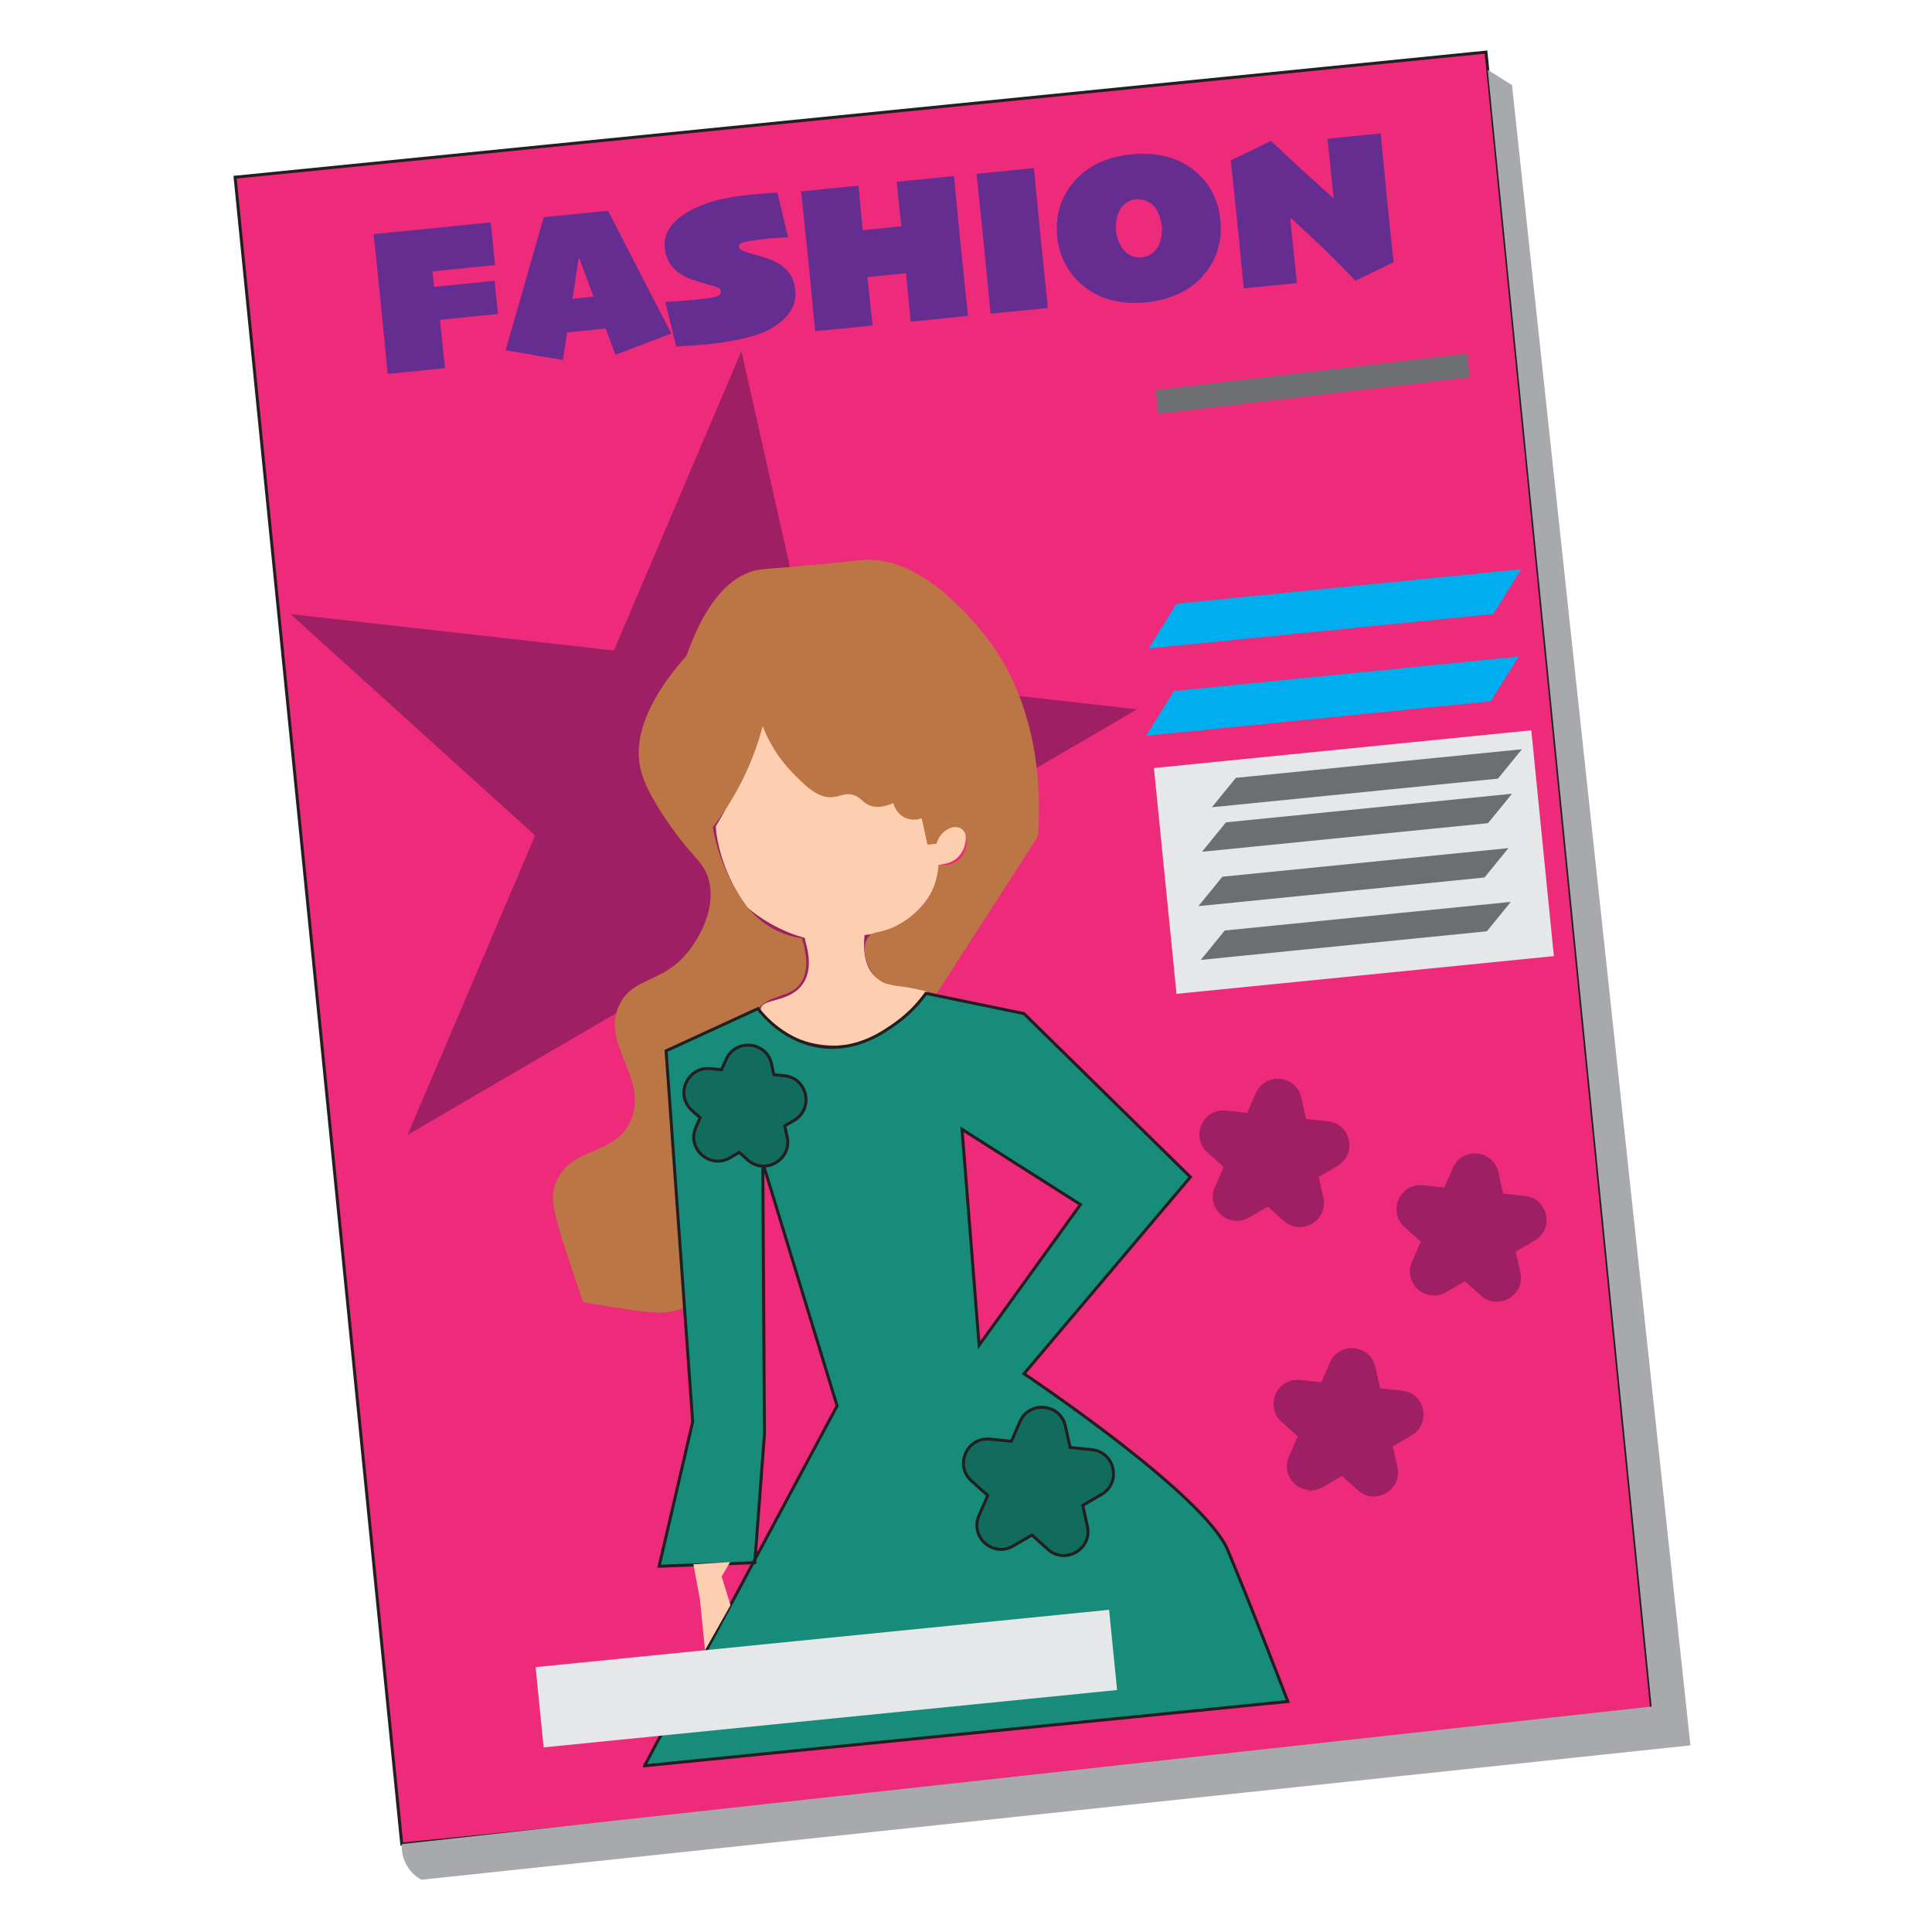
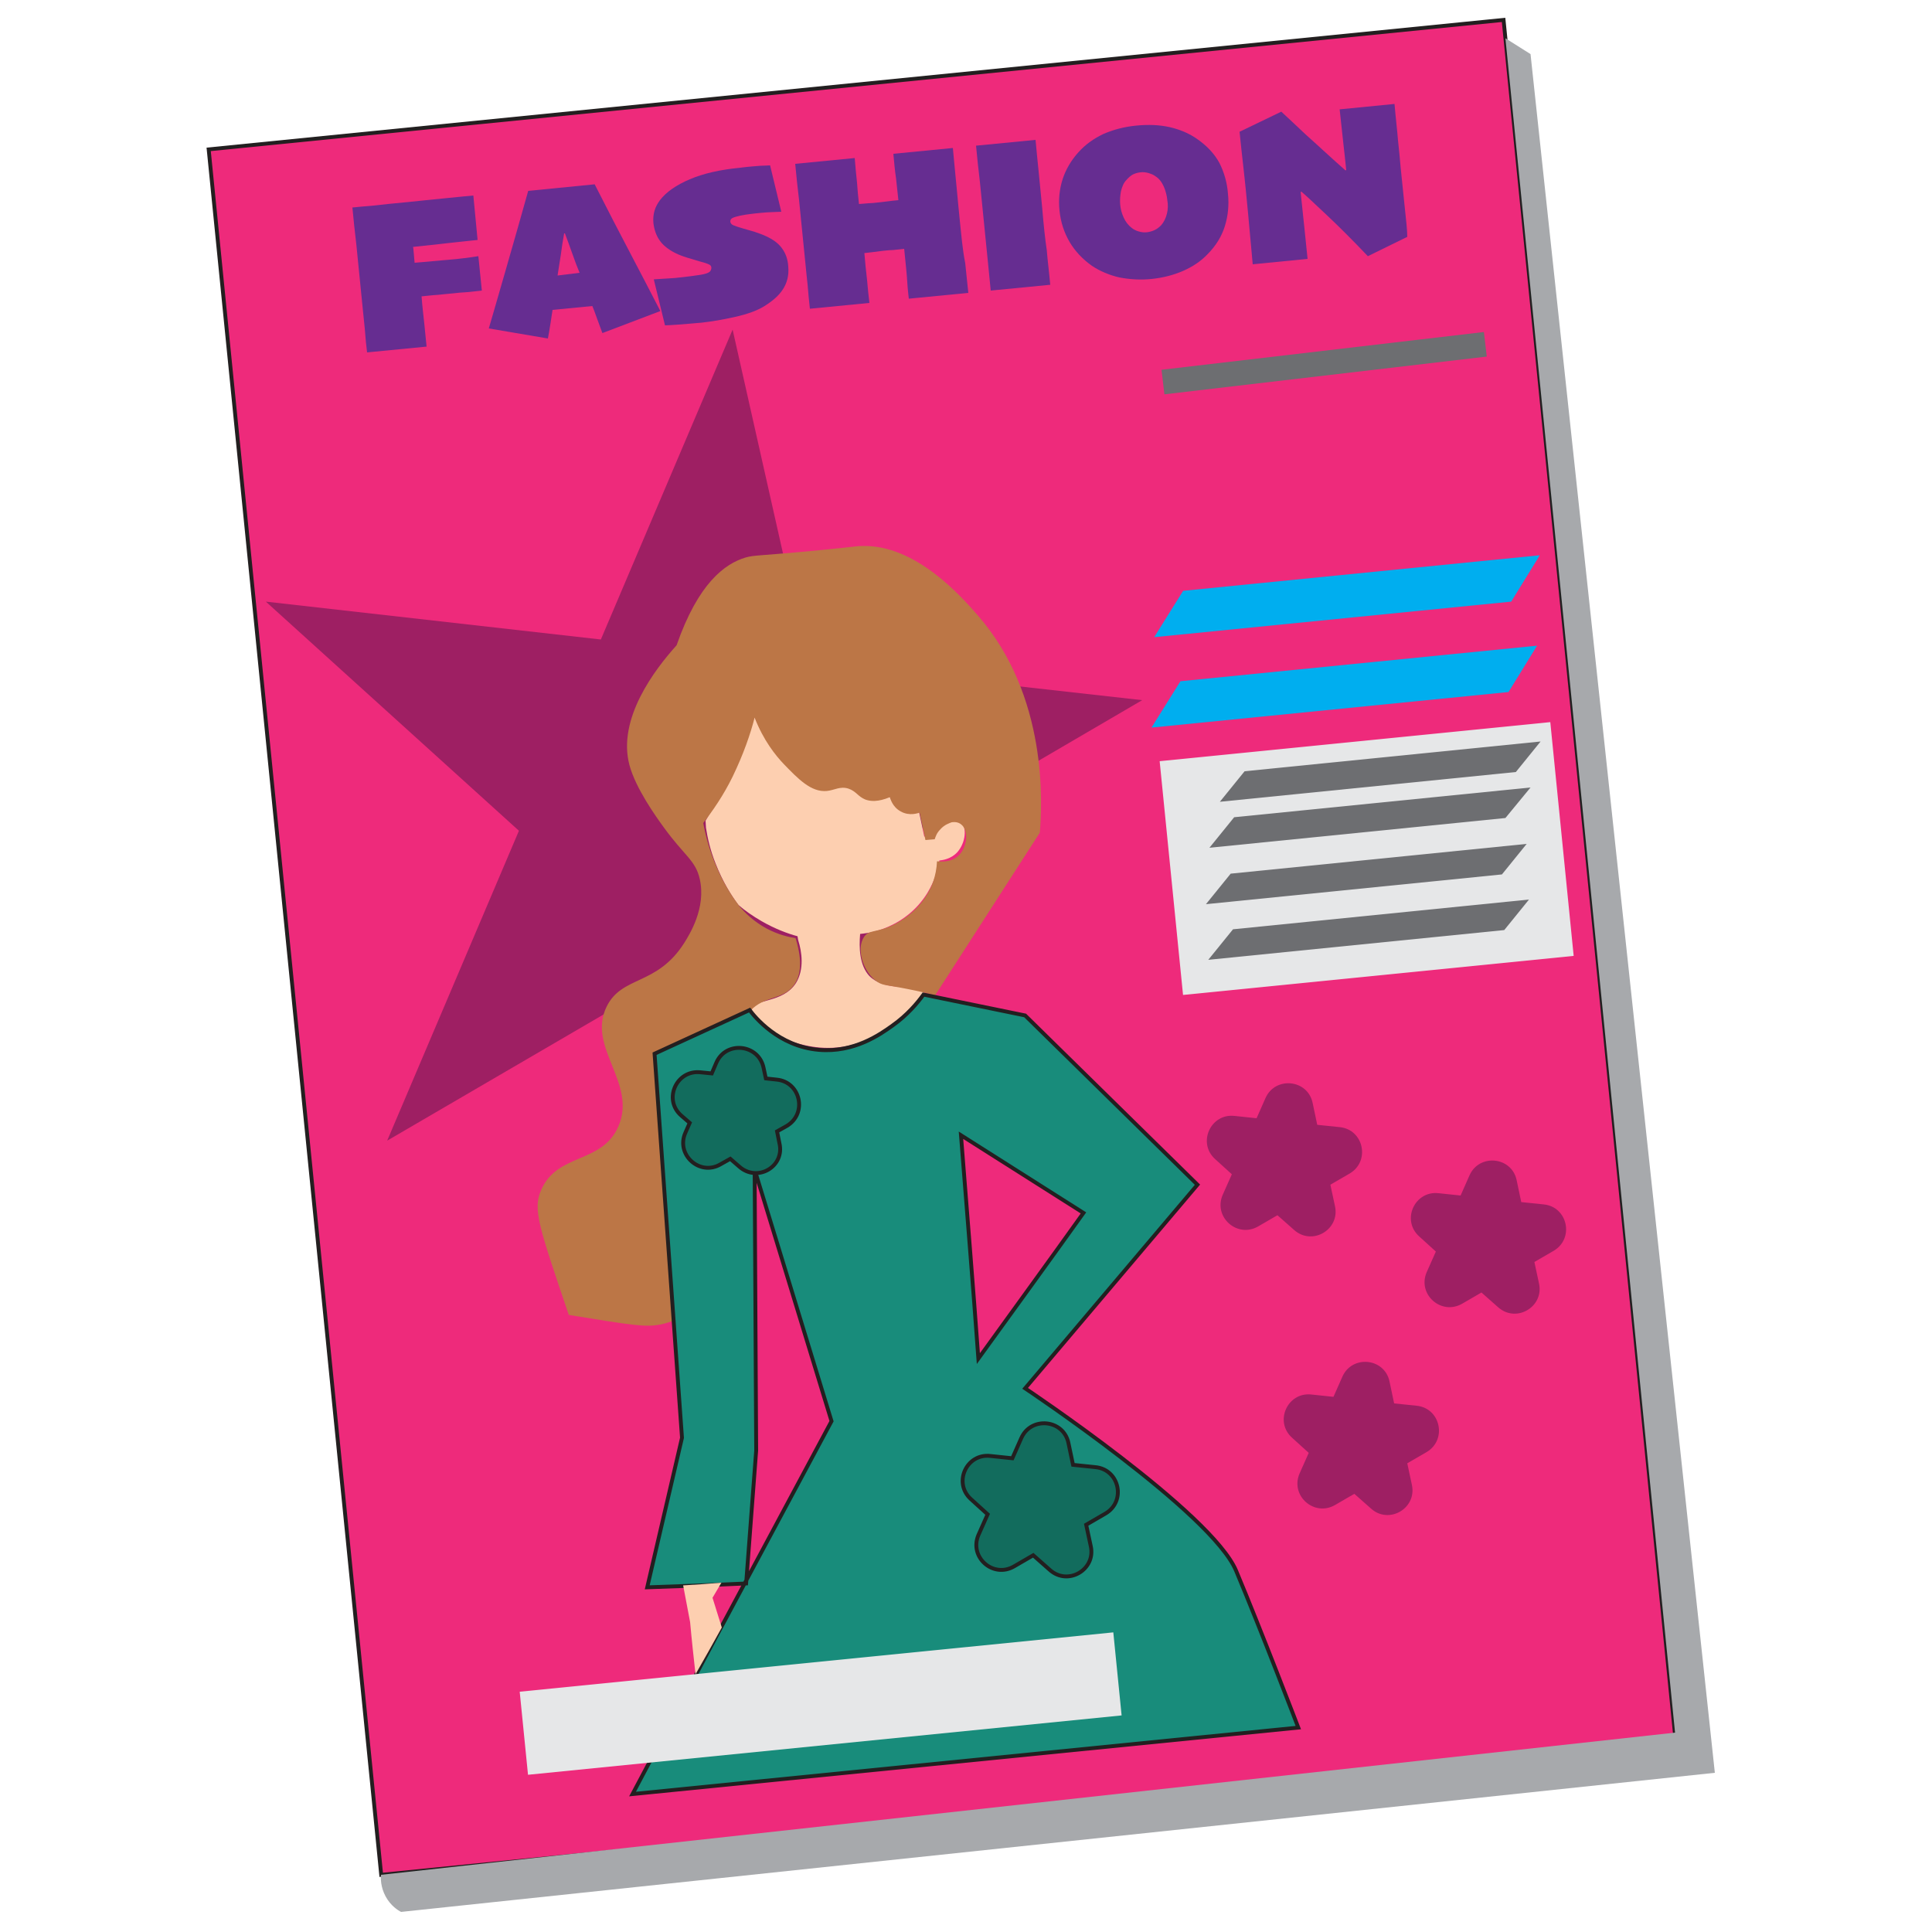
- <svg xmlns="http://www.w3.org/2000/svg" id="Layer_1" viewBox="0 0 647 647">
-   <rect x="105.6" y="37" width="421" height="561" transform="translate(-30.03 33.03) rotate(-5.71)" fill="#ee2a7b" stroke="#231f20" stroke-miterlimit="10" />
-   <polygon points="311.7 399.74 229.81 325.61 136.5 380.04 179.2 279.79 97.31 205.66 205.59 217.84 248.29 117.59 272.51 225.36 380.79 237.54 287.48 291.97 311.7 399.74" fill="#9e1f63" stroke-width="0" />
-   <path d="M161.5,94.45c-1.78.19-3.36.35-4.74.49-1.31.13-3.17.31-5.6.54-2.43.23-4.36.42-5.81.56-.09-.89-.18-1.83-.28-2.83-.1-1-.18-1.77-.23-2.31,1.42-.14,3.36-.34,5.82-.6,2.46-.26,4.35-.45,5.68-.59.93-.09,2.48-.24,4.65-.45,2.17-.2,3.77-.36,4.79-.46l-1.43-14.34c-1.21.12-4.23.43-9.06.92-4.83.5-8.92.91-12.28,1.25-4.13.41-7.79.77-10.99,1.08-3.2.31-5.49.53-6.89.67.39,3.9.79,7.79,1.21,11.7.41,3.9.76,7.24,1.04,10.02.83,8.35,1.4,14.15,1.7,17.39.3,3.24.55,5.82.74,7.73l19.21-1.92c-.26-2.57-.52-5.07-.79-7.5-.27-2.43-.57-5.33-.9-8.69,1.42-.14,3.2-.33,5.33-.55,2.13-.23,3.83-.4,5.09-.53.84-.08,2.3-.22,4.39-.42,2.09-.2,3.62-.34,4.6-.44l-1.12-11.16c-.98.1-2.36.24-4.14.43Z" fill="#662d91" stroke-width="0" />
-   <path d="M203.61,70.58l-21.51,2.15c-2.02,7.15-4.53,15.94-7.54,26.38-3.01,10.44-4.76,16.49-5.25,18.17l19.17,3.29c.21-1.22.49-2.93.82-5.12s.54-3.57.62-4.14l12.9-1.29c.35.93.86,2.28,1.52,4.05.66,1.77,1.25,3.35,1.76,4.73l18.73-7.08c-.58-1.12-3.28-6.34-8.1-15.67-4.82-9.32-9.19-17.82-13.11-25.48ZM191.7,100.07v-.04c.23-1.34.56-3.44.99-6.3.43-2.86.8-5.26,1.11-7.2h.21c.72,1.91,1.52,4.09,2.42,6.54.9,2.45,1.68,4.54,2.34,6.26v.03s-7.07.71-7.07.71Z" fill="#662d91" stroke-width="0" />
-   <path d="M264.22,91.37c-1.16-1.58-2.83-2.89-5-3.92-1.26-.58-2.54-1.06-3.83-1.44-1.3-.38-2.59-.75-3.87-1.11-1.33-.38-2.33-.72-2.98-1.01-.65-.29-1.01-.7-1.06-1.24-.05-.47.19-.85.7-1.15.51-.3,1.32-.54,2.44-.72,1.16-.19,2.22-.35,3.18-.48.96-.13,2.1-.26,3.41-.39,1.45-.15,2.66-.24,3.63-.29.97-.05,2-.11,3.08-.17l-3.61-14.94c-.61.01-1.65.07-3.13.17-1.47.1-3.65.29-6.51.58-6.53.65-11.98,1.9-16.34,3.74-4.36,1.84-7.58,4.08-9.64,6.74-.77.97-1.34,2.11-1.71,3.4-.37,1.3-.48,2.61-.35,3.94.21,2.1.88,3.97,2.01,5.61,1.13,1.64,2.83,3.01,5.11,4.1.97.47,2.27.96,3.91,1.46,1.64.51,2.87.87,3.7,1.1,1.53.41,2.57.76,3.14,1.03.57.27.88.67.93,1.18.04.42-.13.82-.52,1.2-.39.38-1.35.71-2.91.98-1.14.18-2.31.34-3.52.46-1.21.12-2.29.23-3.22.32-.72.07-2.25.19-4.58.35-2.33.16-3.62.24-3.88.25l3.65,14.93c.96-.05,2.41-.13,4.34-.26,1.93-.12,4.45-.34,7.55-.65,3.38-.34,7.01-.95,10.87-1.85,3.87-.89,6.95-2.02,9.24-3.38,2.67-1.59,4.72-3.42,6.15-5.51,1.43-2.09,2-4.53,1.72-7.33-.22-2.24-.92-4.15-2.08-5.73Z" fill="#662d91" stroke-width="0" />
-   <path d="M321.75,82.44c-.27-2.66-.6-6.11-1-10.36-.4-4.25-.83-8.62-1.28-13.12l-19.2,1.92c.28,2.8.56,5.45.83,7.96.27,2.5.52,4.82.73,6.94-1.35.14-2.49.25-3.41.36-.92.1-2.01.22-3.27.34-1.07.11-2.09.2-3.05.29-.96.08-2.02.18-3.18.3-.24-2.4-.46-4.71-.66-6.91-.2-2.21-.45-4.87-.76-8l-19.21,1.92c.39,3.9.79,7.79,1.21,11.7.41,3.9.76,7.24,1.04,10.02.83,8.35,1.4,14.11,1.69,17.28.29,3.17.54,5.79.75,7.84l19.21-1.92c-.2-1.96-.46-4.44-.78-7.43-.32-2.99-.63-5.91-.91-8.76,1.17-.12,2.23-.23,3.18-.34.96-.11,1.96-.21,3.01-.32,1.24-.12,2.33-.23,3.27-.31.95-.08,2.09-.19,3.45-.33.49,4.85.83,8.45,1.04,10.8.21,2.35.38,4.15.51,5.41l19.21-1.92c-.2-1.96-.53-5.16-1-9.62-.47-4.45-.94-9.03-1.41-13.74Z" fill="#662d91" stroke-width="0" />
-   <path d="M348.34,78.01c-.38-3.8-.75-7.62-1.11-11.46-.36-3.84-.69-7.26-.99-10.27l-19.21,1.92c.39,3.9.79,7.79,1.21,11.7.41,3.9.76,7.24,1.04,10.02.61,6.06,1.1,11.08,1.47,15.05.37,3.97.7,7.33.97,10.08l19.21-1.92c-.43-4.29-.82-8.06-1.17-11.29s-.82-7.84-1.42-13.81Z" fill="#662d91" stroke-width="0" />
-   <path d="M405.71,63.81c-1.64-2.96-3.98-5.51-7.02-7.65-2.79-1.96-5.85-3.29-9.18-3.99-3.33-.7-6.9-.86-10.7-.48-4.01.4-7.58,1.34-10.71,2.8-3.13,1.47-5.79,3.42-8,5.85-2.4,2.67-4.1,5.57-5.1,8.71s-1.33,6.52-.97,10.13c.37,3.73,1.45,7.12,3.24,10.15,1.79,3.04,4.23,5.62,7.31,7.77,2.63,1.79,5.59,3.02,8.88,3.69,3.29.67,6.77.82,10.43.46,3.68-.37,7.1-1.23,10.23-2.6,3.14-1.36,5.76-3.15,7.87-5.36,2.69-2.81,4.57-5.86,5.64-9.15,1.07-3.29,1.43-6.76,1.06-10.42-.36-3.64-1.37-6.94-3-9.89ZM388.73,80.09c-.33,1.53-.95,2.8-1.86,3.81-.57.62-1.23,1.13-1.98,1.53s-1.57.63-2.45.72c-1,.1-1.92.03-2.74-.2-.83-.24-1.57-.62-2.23-1.14-1.12-.86-1.99-1.97-2.59-3.33-.61-1.37-.99-2.8-1.14-4.29-.14-1.4-.04-2.84.31-4.31.35-1.47.93-2.7,1.75-3.68.66-.75,1.34-1.32,2.06-1.71.71-.39,1.55-.63,2.51-.73,1-.1,1.9-.03,2.71.21.8.24,1.49.56,2.08.98,1.19.8,2.1,1.94,2.73,3.43.63,1.48,1.02,2.96,1.17,4.43.13,1.33.04,2.76-.29,4.3Z" fill="#662d91" stroke-width="0" />
-   <path d="M465.62,77.54c-.48-4.58-.9-8.62-1.25-12.12-.27-2.71-.56-5.7-.86-8.98-.3-3.28-.69-7.2-1.14-11.77l-17.81,1.78c.35,3.45.7,6.9,1.07,10.35.37,3.45.69,6.55.96,9.3l-.2.13c-5.38-4.81-9.66-8.69-12.84-11.63-3.18-2.94-5.81-5.42-7.9-7.42l-13.48,6.54c.4,3.8.78,7.29,1.12,10.47s.62,5.88.85,8.09c.53,5.27,1,10.16,1.43,14.66.43,4.5.74,7.71.93,9.62l17.81-1.78c-.2-1.96-.53-5.19-1-9.69-.47-4.5-.88-8.44-1.22-11.82l.27-.17c1.45,1.29,4.16,3.81,8.14,7.54,3.98,3.74,8.45,8.19,13.42,13.37l12.77-6.19c-.23-2.29-.58-5.72-1.07-10.3Z" fill="#662d91" stroke-width="0" />
-   <path d="M289.53,313.12c2.53-.21,6.48-.88,10.75-3.08,2.51-1.3,7.4-4.3,11.04-10.15,2.54-4.08,3.5-7.96,3.9-10.44,1.07-.09,3.77-.46,5.77-2.59,2.77-2.94,3.33-8.3.99-10.15-.97-.77-2.25-.78-3.08-.7-.72.21-2.38.79-3.78,2.39-1.07,1.22-1.5,2.48-1.69,3.18l-2.99.3c-.63-2.95-1.26-5.9-1.89-8.86-.38.15-3.2,1.2-6.07-.4-2.73-1.52-3.39-4.25-3.48-4.68-3.87,1.72-6.37,1.42-7.96.8-2.41-.94-2.82-2.67-5.37-3.48-2.77-.88-4.42.46-6.97.7-5.16.48-9.49-4.03-13.93-8.66-2.66-2.77-6.67-7.68-9.55-15.12-1.75,5.69-4.07,12.05-7.16,18.81-2.71,5.91-5.57,11.16-8.35,15.74.04.72.09,1.44.16,2.17,0,.06.02.11.02.17.51,3.3,1.42,7.26,3.09,11.58,2.23,5.79,5.05,10.24,7.36,13.33,2.02,1.69,4.53,3.54,7.56,5.27,4.32,2.47,8.38,3.95,11.62,4.87.09.48.18.95.28,1.43,1.07,3.68,2.05,9.31-.77,13.69-4.24,6.58-13.61,5.04-14.23,8.46-.78,4.32,12.99,13.6,27.36,12.34,8.99-.79,15.42-5.45,18.31-7.86,8.93-5.82,10.57-8.61,10.05-10.05-1.11-3.1-11.85.39-17.61-5.27-3.63-3.56-3.82-9.32-3.38-13.73Z" fill="#fdcfb0" stroke-width="0" />
-   <path d="M255.4,243.17c2.88,7.45,6.9,12.36,9.55,15.12,4.44,4.63,8.77,9.13,13.93,8.66,2.55-.23,4.2-1.58,6.97-.7,2.56.82,2.97,2.54,5.37,3.48,1.59.62,4.09.92,7.96-.8.1.43.76,3.16,3.48,4.68,2.87,1.6,5.69.55,6.07.4.63,2.95,1.26,5.9,1.89,8.86l2.99-.3c.19-.7.62-1.97,1.69-3.18,1.4-1.6,3.07-2.18,3.78-2.39.84-.09,2.11-.07,3.08.7,2.37,1.88,2.04,7.4-.99,10.15-2.62,2.37-6.26,1.8-6.87,1.69-.3,4.99-1.93,8.49-2.99,10.35-3.62,6.38-9.44,9.35-11.04,10.15-5.6,2.77-7.96,1.48-9.65,3.98-2.61,3.86-.19,11.66,4.48,14.63,1.85,1.17,2.97.91,9.25,2.09,3.91.73,7.09,1.52,9.25,2.09,11.31-17.55,22.62-35.09,33.93-52.64.78-9.07,2.78-44.24-20.1-70.35-5.28-6.03-20.05-22.88-37.41-22.39-1.86.05-2.07.26-13.93,1.39-19.5,1.87-20.87,1.5-23.88,2.39-6.67,1.97-15.24,8.28-22.29,28.36-6.94,7.71-19.27,23.73-15.22,38.71,2.02,7.49,8.68,16.72,11.05,20,6.76,9.38,10.33,10.77,11.74,16.92,2.15,9.35-3.35,18.04-4.97,20.6-8.83,13.95-20.1,10.5-25.07,20.6-6.5,13.2,9.97,24.78,3.78,38.82-5.36,12.16-19.86,8.34-24.98,20.59-2.58,6.18-.73,11.55,9.06,40.3,20.77,3.37,24.66,4.05,29.45,3.08,6.94-1.39,15.97-6.25,24.97-21.59-2.4-12.08-2.97-22.34-2.99-29.85-.02-12.79,1.57-22.3,3.6-34.39,1.23-7.34.13-11.82,3.47-15.56,4.53-5.08,10.69-3.56,14.23-8.46,1.89-2.62,3.03-7.06.5-15.12-2.29-.34-5.68-1.13-9.35-3.08-4.35-2.32-7.18-5.25-8.76-7.16-2.3-3.05-4.96-7.16-7.26-12.34-2.48-5.58-3.78-10.67-4.48-14.63,3.05-3.92,6.44-8.92,9.55-15.03,3.58-7.02,5.77-13.51,7.16-18.81Z" fill="#bc7646" stroke-width="0" />
-   <path d="M215.85,591.34l215.43-21.54s-12.24-31.94-20.15-50.75c-7.91-18.81-68.21-59.01-68.21-59.01l55.72-65.87c-18.57-18.24-37.15-36.48-55.72-54.73-10.95-2.26-21.89-4.51-32.84-6.77-1.98,2.75-5.2,6.58-10.05,10.05-4.01,2.87-12.47,8.92-23.83,7.91-13.08-1.16-20.88-10.88-22.39-12.84l-30.75,14.13,8.91,124.23c-3.75,16.12-7.5,32.24-11.24,48.36,10.68-.4,21.36-.8,32.04-1.19,1.08-14.35,2.15-28.69,3.23-43.04l-.55-90.9,24.88,81.43-35.69,66.71-28.79,53.81ZM322.17,378.2l39.66,25.18c-11.31,15.7-22.62,31.41-33.94,47.11-1.91-24.1-3.81-48.19-5.72-72.29Z" fill="#188c7b" stroke="#231f20" stroke-miterlimit="10" />
-   <path d="M232.22,523.87c.73,3.95,1.46,7.89,2.19,11.84.56,5.64,1.13,11.28,1.69,16.92,2.85-5.03,5.69-10.07,8.54-15.1-.99-3.19-1.98-6.39-2.97-9.58l2.86-4.86c-4.11.26-8.21.52-12.32.78Z" fill="#fdcfb0" stroke-width="0" />
-   <rect x="180.25" y="548.63" width="193" height="27" transform="translate(-54.57 30.33) rotate(-5.71)" fill="#e6e7e8" stroke-width="0" />
-   <polygon points="500.09 205.63 384.67 217.17 394.01 202.17 509.43 190.63 500.09 205.63" fill="#00aeef" stroke-width="0" />
-   <polygon points="499.22 234.86 383.8 246.41 393.14 231.41 508.57 219.87 499.22 234.86" fill="#00aeef" stroke-width="0" />
-   <rect x="389.91" y="250.69" width="127" height="76" transform="translate(-26.48 46.55) rotate(-5.71)" fill="#e6e7e8" stroke-width="0" />
-   <polygon points="501.65 260.75 405.85 270.33 413.87 260.49 509.66 250.91 501.65 260.75" fill="#6d6e71" stroke-width="0" />
-   <polygon points="497.94 311.87 402.14 321.46 410.15 311.61 505.95 302.03 497.94 311.87" fill="#6d6e71" stroke-width="0" />
-   <polygon points="497.14 293.86 401.34 303.45 409.36 293.6 505.15 284.02 497.14 293.86" fill="#6d6e71" stroke-width="0" />
-   <polygon points="498.33 275.66 402.54 285.24 410.55 275.39 506.35 265.81 498.33 275.66" fill="#6d6e71" stroke-width="0" />
-   <rect x="387.1" y="124.5" width="105" height="8" transform="translate(-11.96 51.99) rotate(-6.68)" fill="#6d6e71" stroke-width="0" />
-   <path d="M134.56,617.56c-.07,1.12-.11,3.94,1.54,6.94,1.64,2.98,4.01,4.46,5,5,141.67-15,283.33-30,425-45L506.35,28.5l-8.11-5.11,54.86,548.11-418.54,46.06Z" fill="#a7a9ac" stroke-width="0" />
-   <path d="M454.74,499.05l-5.34-4.78-6.29,3.67c-6.73,3.93-14.56-3.04-11.44-10.18l2.94-6.74-5.43-4.86c-5.82-5.21-1.56-14.82,6.21-14.01l7.12.74,2.86-6.56c3.12-7.16,13.58-6.13,15.25,1.49l1.56,7.12,7.31.76c7.75.81,9.96,11.05,3.23,14.97l-6.29,3.67,1.54,7c1.68,7.64-7.42,12.94-13.24,7.73Z" fill="#9e1f63" stroke-width="0" />
-   <path d="M495.92,433.84l-5.34-4.78-6.29,3.67c-6.73,3.93-14.56-3.04-11.44-10.18l2.94-6.74-5.43-4.86c-5.82-5.21-1.56-14.82,6.21-14.01l7.12.74,2.86-6.56c3.12-7.16,13.58-6.13,15.25,1.49l1.56,7.12,7.31.76c7.75.81,9.96,11.05,3.23,14.97l-6.29,3.67,1.54,7c1.68,7.64-7.42,12.94-13.24,7.73Z" fill="#9e1f63" stroke-width="0" />
-   <path d="M429.92,408.84l-5.34-4.78-6.29,3.67c-6.73,3.93-14.56-3.04-11.44-10.18l2.94-6.74-5.43-4.86c-5.82-5.21-1.56-14.82,6.21-14.01l7.12.74,2.86-6.56c3.12-7.16,13.58-6.13,15.25,1.49l1.56,7.12,7.31.76c7.75.81,9.96,11.05,3.23,14.97l-6.29,3.67,1.54,7c1.68,7.64-7.42,12.94-13.24,7.73Z" fill="#9e1f63" stroke-width="0" />
-   <path d="M350.92,518.84l-5.34-4.78-6.29,3.67c-6.73,3.93-14.56-3.04-11.44-10.18l2.94-6.74-5.43-4.86c-5.82-5.21-1.56-14.82,6.21-14.01l7.12.74,2.86-6.56c3.12-7.16,13.58-6.13,15.25,1.49l1.56,7.12,7.31.76c7.75.81,9.96,11.05,3.23,14.97l-6.29,3.67,1.54,7c1.68,7.64-7.42,12.94-13.24,7.73Z" fill="#126c5d" stroke="#231f20" stroke-miterlimit="10" />
-   <path d="M250.4,388.43l-2.84-2.52-3.09,1.81c-6.76,3.94-14.6-3.09-11.42-10.24l1.42-3.17-2.7-2.39c-5.83-5.17-1.65-14.79,6.11-14.05l3.76.36,1.54-3.45c3.18-7.12,13.6-6.03,15.23,1.6l.75,3.53,3.46.33c7.79.74,10.05,11.03,3.29,14.98l-3.09,1.81.79,3.71c1.63,7.61-7.4,12.87-13.22,7.71Z" fill="#126c5d" stroke="#231f20" stroke-miterlimit="10" />
-   <rect width="647" height="647" fill="none" stroke-width="0" />
+ <svg xmlns="http://www.w3.org/2000/svg" id="Layer_1" viewBox="0 0 500 500">
+   <rect x="75.49" y="20.79" width="336.79" height="448.78" transform="translate(-23.18 25.48) rotate(-5.71)" fill="#ee2a7b" stroke="#231f20" stroke-miterlimit="10" stroke-width="1" />
+   <polygon points="240.3 311 174.8 251.7 100.2 295.2 134.3 215 68.8 155.7 155.5 165.5 189.6 85.3 209 171.5 295.6 181.2 221 224.8 240.3 311" fill="#9e1f63" stroke-width="0" />
+   <path d="M120.2,66.8c-1.4.2-2.7.3-3.8.4-1,.1-2.5.2-4.5.4s-3.5.3-4.6.4c-.1-.7-.1-1.5-.2-2.3-.1-.8-.1-1.4-.2-1.8,1.1-.1,2.7-.3,4.7-.5s3.5-.4,4.5-.5c.7-.1,2-.2,3.7-.4s3-.3,3.8-.4l-1.1-11.5c-1,.1-3.4.3-7.2.7-3.9.4-7.1.7-9.8,1-3.3.3-6.2.6-8.8.9-2.6.2-4.4.4-5.5.5.3,3.1.6,6.2,1,9.4.3,3.1.6,5.8.8,8,.7,6.7,1.1,11.3,1.4,13.9.2,2.6.4,4.7.6,6.2l15.4-1.5c-.2-2.1-.4-4.1-.6-6-.2-1.9-.5-4.3-.7-7,1.1-.1,2.6-.3,4.3-.4,1.7-.2,3.1-.3,4.1-.4.7-.1,1.8-.2,3.5-.3,1.7-.2,2.9-.3,3.7-.4l-.9-8.9c-1.1.2-2.2.3-3.6.5h0Z" fill="#662d91" stroke-width="0" />
+   <path d="M153.9,47.7l-17.2,1.7c-1.6,5.7-3.6,12.8-6,21.1s-3.8,13.2-4.2,14.5l15.3,2.6c.2-1,.4-2.3.7-4.1s.4-2.9.5-3.3l10.3-1c.3.7.7,1.8,1.2,3.2s1,2.7,1.4,3.8l15-5.7c-.5-.9-2.6-5.1-6.5-12.5s-7.4-14.2-10.5-20.3h0ZM144.3,71.3h0c.2-1.1.4-2.8.8-5.1.3-2.3.6-4.2.9-5.8h.2c.6,1.5,1.2,3.3,1.9,5.2.7,2,1.3,3.6,1.9,5h0l-5.7.7Z" fill="#662d91" stroke-width="0" />
+   <path d="M202.4,64.3c-.9-1.3-2.3-2.3-4-3.1-1-.5-2-.8-3.1-1.2-1-.3-2.1-.6-3.1-.9-1.1-.3-1.9-.6-2.4-.8s-.8-.6-.8-1,.2-.7.6-.9,1.1-.4,2-.6c.9-.2,1.8-.3,2.5-.4s1.7-.2,2.7-.3c1.2-.1,2.1-.2,2.9-.2s1.6-.1,2.5-.1l-2.9-12c-.5,0-1.3.1-2.5.1-1.2.1-2.9.2-5.2.5-5.2.5-9.6,1.5-13.1,3s-6.1,3.3-7.7,5.4c-.6.8-1.1,1.7-1.4,2.7-.3,1-.4,2.1-.3,3.2.2,1.7.7,3.2,1.6,4.5.9,1.3,2.3,2.4,4.1,3.3.8.4,1.8.8,3.1,1.2s2.3.7,3,.9c1.2.3,2.1.6,2.5.8.5.2.7.5.7.9,0,.3-.1.7-.4,1s-1.1.6-2.3.8c-.9.1-1.8.3-2.8.4-1,.1-1.8.2-2.6.3-.6.1-1.8.2-3.7.3s-2.9.2-3.1.2l2.9,11.9c.8,0,1.9-.1,3.5-.2,1.5-.1,3.6-.3,6-.5,2.7-.3,5.6-.8,8.7-1.5s5.6-1.6,7.4-2.7c2.1-1.3,3.8-2.7,4.9-4.4s1.6-3.6,1.4-5.9c-.1-1.9-.7-3.5-1.6-4.7h0Z" fill="#662d91" stroke-width="0" />
+   <path d="M248.4,57.1c-.2-2.1-.5-4.9-.8-8.3s-.7-6.9-1-10.5l-15.4,1.5c.2,2.2.4,4.4.7,6.4.2,2,.4,3.9.6,5.6-1.1.1-2,.2-2.7.3-.7.1-1.6.2-2.6.3-.9.1-1.7.2-2.4.2-.8.1-1.6.1-2.5.2-.2-1.9-.4-3.8-.5-5.5-.2-1.8-.4-3.9-.6-6.4l-15.4,1.5c.3,3.1.6,6.2,1,9.4.3,3.1.6,5.8.8,8,.7,6.7,1.1,11.3,1.4,13.8.2,2.5.4,4.6.6,6.3l15.4-1.5c-.2-1.6-.4-3.6-.6-5.9-.3-2.4-.5-4.7-.7-7,.9-.1,1.8-.2,2.5-.3.8-.1,1.6-.2,2.4-.3,1-.1,1.9-.2,2.6-.2.8-.1,1.7-.2,2.8-.3.4,3.9.7,6.8.8,8.6s.3,3.3.4,4.3l15.4-1.5c-.2-1.6-.4-4.1-.8-7.7-.7-3.5-1-7.2-1.4-11h0Z" fill="#662d91" stroke-width="0" />
+   <path d="M269.7,53.6c-.3-3-.6-6.1-.9-9.2s-.6-5.8-.8-8.2l-15.4,1.5c.3,3.1.6,6.2,1,9.4.3,3.1.6,5.8.8,8,.5,4.8.9,8.9,1.2,12,.3,3.2.6,5.9.8,8.1l15.4-1.5c-.3-3.4-.7-6.4-.9-9-.4-2.6-.8-6.3-1.2-11.1h0Z" fill="#662d91" stroke-width="0" />
+   <path d="M315.6,42.2c-1.3-2.4-3.2-4.4-5.6-6.1-2.2-1.6-4.7-2.6-7.3-3.2-2.7-.6-5.5-.7-8.6-.4-3.2.3-6.1,1.1-8.6,2.2-2.5,1.2-4.6,2.7-6.4,4.7-1.9,2.1-3.3,4.5-4.1,7-.8,2.5-1.1,5.2-.8,8.1.3,3,1.2,5.7,2.6,8.1s3.4,4.5,5.8,6.2c2.1,1.4,4.5,2.4,7.1,3,2.6.5,5.4.7,8.3.4s5.7-1,8.2-2.1,4.6-2.5,6.3-4.3c2.2-2.2,3.7-4.7,4.5-7.3s1.1-5.4.8-8.3c-.2-2.9-1-5.6-2.2-8h0ZM302,55.3c-.3,1.2-.8,2.2-1.5,3-.5.5-1,.9-1.6,1.2s-1.3.5-2,.6c-.8.1-1.5,0-2.2-.2s-1.3-.5-1.8-.9c-.9-.7-1.6-1.6-2.1-2.7-.5-1.1-.8-2.2-.9-3.4-.1-1.1,0-2.3.2-3.4.3-1.2.7-2.2,1.4-2.9.5-.6,1.1-1.1,1.6-1.4.6-.3,1.2-.5,2-.6s1.5,0,2.2.2c.6.2,1.2.4,1.7.8,1,.6,1.7,1.6,2.2,2.7.5,1.2.8,2.4.9,3.5.2,1.1.2,2.3-.1,3.5h0Z" fill="#662d91" stroke-width="0" />
+   <path d="M363.5,53.2c-.4-3.7-.7-6.9-1-9.7-.2-2.2-.4-4.6-.7-7.2-.2-2.6-.6-5.8-.9-9.4l-14.2,1.4c.3,2.8.6,5.5.9,8.3s.6,5.2.8,7.4l-.2.1c-4.3-3.8-7.7-7-10.3-9.3-2.5-2.4-4.6-4.3-6.3-5.9l-10.8,5.2c.3,3,.6,5.8.9,8.4.3,2.5.5,4.7.7,6.5.4,4.2.8,8.1,1.1,11.7.3,3.6.6,6.2.7,7.7l14.2-1.4c-.2-1.6-.4-4.2-.8-7.8s-.7-6.8-1-9.5l.2-.1c1.2,1,3.3,3,6.5,6,3.2,3,6.8,6.6,10.7,10.7l10.2-5c0-1.7-.3-4.4-.7-8.1h0Z" fill="#662d91" stroke-width="0" />
+   <path d="M222.6,241.7c2-.2,5.2-.7,8.6-2.5,2-1,5.9-3.4,8.8-8.1,2-3.3,2.8-6.4,3.1-8.4.9-.1,3-.4,4.6-2.1,2.2-2.4,2.7-6.6.8-8.1-.8-.6-1.8-.6-2.5-.6-.6.2-1.9.6-3,1.9-.9,1-1.2,2-1.4,2.5l-2.4.2c-.5-2.4-1-4.7-1.5-7.1-.3.1-2.6,1-4.9-.3-2.2-1.2-2.7-3.4-2.8-3.7-3.1,1.4-5.1,1.1-6.4.6-1.9-.8-2.3-2.1-4.3-2.8-2.2-.7-3.5.4-5.6.6-4.1.4-7.6-3.2-11.1-6.9-2.1-2.2-5.3-6.1-7.6-12.1-1.4,4.6-3.3,9.6-5.7,15-2.2,4.7-4.5,8.9-6.7,12.6,0,.6.1,1.2.1,1.7v.1c.4,2.6,1.1,5.8,2.5,9.3,1.8,4.6,4,8.2,5.9,10.7,1.6,1.4,3.6,2.8,6,4.2,3.5,2,6.7,3.2,9.3,3.9.1.4.1.8.2,1.1.9,2.9,1.6,7.4-.6,11-3.4,5.3-10.9,4-11.4,6.8-.6,3.5,10.4,10.9,21.9,9.9,7.2-.6,12.3-4.4,14.6-6.3,7.1-4.7,8.5-6.9,8-8-.9-2.5-9.5.3-14.1-4.2-2.6-2.8-2.7-7.4-2.4-10.9h0Z" fill="#fdcfb0" stroke-width="0" />
+   <path d="M195.3,185.7c2.3,6,5.5,9.9,7.6,12.1,3.6,3.7,7,7.3,11.1,6.9,2-.2,3.4-1.3,5.6-.6,2,.7,2.4,2,4.3,2.8,1.3.5,3.3.7,6.4-.6.1.3.6,2.5,2.8,3.7,2.3,1.3,4.6.4,4.9.3.5,2.4,1,4.7,1.5,7.1l2.4-.2c.2-.6.5-1.6,1.4-2.5,1.1-1.3,2.5-1.7,3-1.9.7-.1,1.7-.1,2.5.6,1.9,1.5,1.6,5.9-.8,8.1-2.1,1.9-5,1.4-5.5,1.4-.2,4-1.5,6.8-2.4,8.3-2.9,5.1-7.6,7.5-8.8,8.1-4.5,2.2-6.4,1.2-7.7,3.2-2.1,3.1-.2,9.3,3.6,11.7,1.5.9,2.4.7,7.4,1.7,3.1.6,5.7,1.2,7.4,1.7,9-14,18.1-28.1,27.1-42.1.6-7.3,2.2-35.4-16.1-56.3-4.2-4.8-16-18.3-29.9-17.9-1.5,0-1.7.2-11.1,1.1-15.6,1.5-16.7,1.2-19.1,1.9-5.3,1.6-12.2,6.6-17.8,22.7-5.6,6.2-15.4,19-12.2,31,1.6,6,6.9,13.4,8.8,16,5.4,7.5,8.3,8.6,9.4,13.5,1.7,7.5-2.7,14.4-4,16.5-7.1,11.2-16.1,8.4-20.1,16.5-5.2,10.6,8,19.8,3,31.1-4.3,9.7-15.9,6.7-20,16.5-2.1,4.9-.6,9.2,7.2,32.2,16.6,2.7,19.7,3.2,23.6,2.5,5.6-1.1,12.8-5,20-17.3-1.9-9.7-2.4-17.9-2.4-23.9,0-10.2,1.3-17.8,2.9-27.5,1-5.9.1-9.5,2.8-12.4,3.6-4.1,8.6-2.8,11.4-6.8,1.5-2.1,2.4-5.6.4-12.1-1.8-.3-4.5-.9-7.5-2.5-3.5-1.9-5.7-4.2-7-5.7-1.8-2.4-4-5.7-5.8-9.9-2-4.5-3-8.5-3.6-11.7,2.4-3.1,5.2-7.1,7.6-12,2.8-5.8,4.6-11,5.7-15.3h0Z" fill="#bc7646" stroke-width="0" />
+   <path d="M163.7,464.3l172.3-17.2s-9.8-25.6-16.1-40.6-54.6-47.2-54.6-47.2l44.6-52.7c-14.9-14.6-29.7-29.2-44.6-43.8-8.8-1.8-17.5-3.6-26.3-5.4-1.6,2.2-4.2,5.3-8,8-3.2,2.3-10,7.1-19.1,6.3-10.5-.9-16.7-8.7-17.9-10.3l-24.6,11.3,7.1,99.4c-3,12.9-6,25.8-9,38.7,8.5-.3,17.1-.6,25.6-1,.9-11.5,1.7-23,2.6-34.4l-.4-72.7,19.9,65.1-28.6,53.4-22.9,43.1h0ZM248.7,293.8l31.7,20.1c-9,12.6-18.1,25.1-27.2,37.7-1.4-19.3-3-38.6-4.5-57.8h0Z" fill="#188c7b" stroke="#231f20" stroke-miterlimit="10" />
+   <path d="M176.8,410.3c.6,3.2,1.2,6.3,1.8,9.5.4,4.5.9,9,1.4,13.5,2.3-4,4.6-8.1,6.8-12.1-.8-2.6-1.6-5.1-2.4-7.7l2.3-3.9c-3.4.3-6.7.5-9.9.7h0Z" fill="#fdcfb0" stroke-width="0" />
+   <rect x="135.19" y="430.08" width="154.39" height="21.6" transform="translate(-42.81 23.32) rotate(-5.71)" fill="#e6e7e8" stroke-width="0" />
+   <polygon points="391.1 155.7 298.7 164.9 306.2 152.9 398.5 143.7 391.1 155.7" fill="#00aeef" stroke-width="0" />
+   <polygon points="390.4 179.1 298 188.3 305.5 176.3 397.8 167.1 390.4 179.1" fill="#00aeef" stroke-width="0" />
+   <rect x="302.89" y="191.79" width="101.6" height="60.8" transform="translate(-20.35 36.29) rotate(-5.71)" fill="#e6e7e8" stroke-width="0" />
+   <polygon points="392.3 199.8 315.7 207.5 322.1 199.6 398.7 191.9 392.3 199.8" fill="#6d6e71" stroke-width="0" />
+   <polygon points="389.3 240.7 312.7 248.4 319.1 240.5 395.7 232.8 389.3 240.7" fill="#6d6e71" stroke-width="0" />
+   <polygon points="388.7 226.3 312.1 234 318.5 226.1 395.1 218.4 388.7 226.3" fill="#6d6e71" stroke-width="0" />
+   <polygon points="389.6 211.7 313 219.4 319.4 211.5 396.1 203.8 389.6 211.7" fill="#6d6e71" stroke-width="0" />
+   <rect x="300.69" y="90.8" width="84" height="6.4" transform="translate(-8.61 40.49) rotate(-6.68)" fill="#6d6e71" stroke-width="0" />
+   <path d="M98.6,485.2c-.1.9-.1,3.2,1.2,5.6,1.3,2.4,3.2,3.6,4,4,113.3-12,226.7-24,340-36L396.1,14l-6.5-4.1,43.9,438.5-334.9,36.8h0Z" fill="#a7a9ac" stroke-width="0" />
+   <path d="M354.8,390.4l-4.3-3.8-5,2.9c-5.4,3.1-11.6-2.4-9.2-8.1l2.4-5.4-4.3-3.9c-4.7-4.2-1.2-11.9,5-11.2l5.7.6,2.3-5.2c2.5-5.7,10.9-4.9,12.2,1.2l1.2,5.7,5.8.6c6.2.6,8,8.8,2.6,12l-5,2.9,1.2,5.6c1.3,6.1-6,10.3-10.6,6.1h0Z" fill="#9e1f63" stroke-width="0" />
+   <path d="M387.7,338.3l-4.3-3.8-5,2.9c-5.4,3.1-11.6-2.4-9.2-8.1l2.4-5.4-4.3-3.9c-4.7-4.2-1.2-11.9,5-11.2l5.7.6,2.3-5.2c2.5-5.7,10.9-4.9,12.2,1.2l1.2,5.7,5.8.6c6.2.6,8,8.8,2.6,12l-5,2.9,1.2,5.6c1.3,6-5.9,10.3-10.6,6.1h0Z" fill="#9e1f63" stroke-width="0" />
+   <path d="M334.9,318.3l-4.3-3.8-5,2.9c-5.4,3.1-11.6-2.4-9.2-8.1l2.4-5.4-4.3-3.9c-4.7-4.2-1.2-11.9,5-11.2l5.7.6,2.3-5.2c2.5-5.7,10.9-4.9,12.2,1.2l1.2,5.7,5.8.6c6.2.6,8,8.8,2.6,12l-5,2.9,1.2,5.6c1.3,6-5.9,10.3-10.6,6.1h0Z" fill="#9e1f63" stroke-width="0" />
+   <path d="M271.7,406.3l-4.3-3.8-5,2.9c-5.4,3.1-11.6-2.4-9.2-8.1l2.4-5.4-4.3-3.9c-4.7-4.2-1.2-11.9,5-11.2l5.7.6,2.3-5.2c2.5-5.7,10.9-4.9,12.2,1.2l1.2,5.7,5.8.6c6.2.6,8,8.8,2.6,12l-5,2.9,1.2,5.6c1.3,6-5.9,10.3-10.6,6.1h0Z" fill="#126c5d" stroke="#231f20" stroke-miterlimit="10" />
+   <path d="M191.3,301.9l-2.3-2-2.5,1.4c-5.4,3.2-11.7-2.5-9.1-8.2l1.1-2.5-2.2-1.9c-4.7-4.1-1.3-11.8,4.9-11.2l3,.3,1.2-2.8c2.5-5.7,10.9-4.8,12.2,1.3l.6,2.8,2.8.3c6.2.6,8,8.8,2.6,12l-2.5,1.4.6,3c1.5,6.1-5.7,10.3-10.4,6.1h0Z" fill="#126c5d" stroke="#231f20" stroke-miterlimit="10" />
+   <rect width="500" height="500" fill="none" stroke-width="0" />
</svg>
